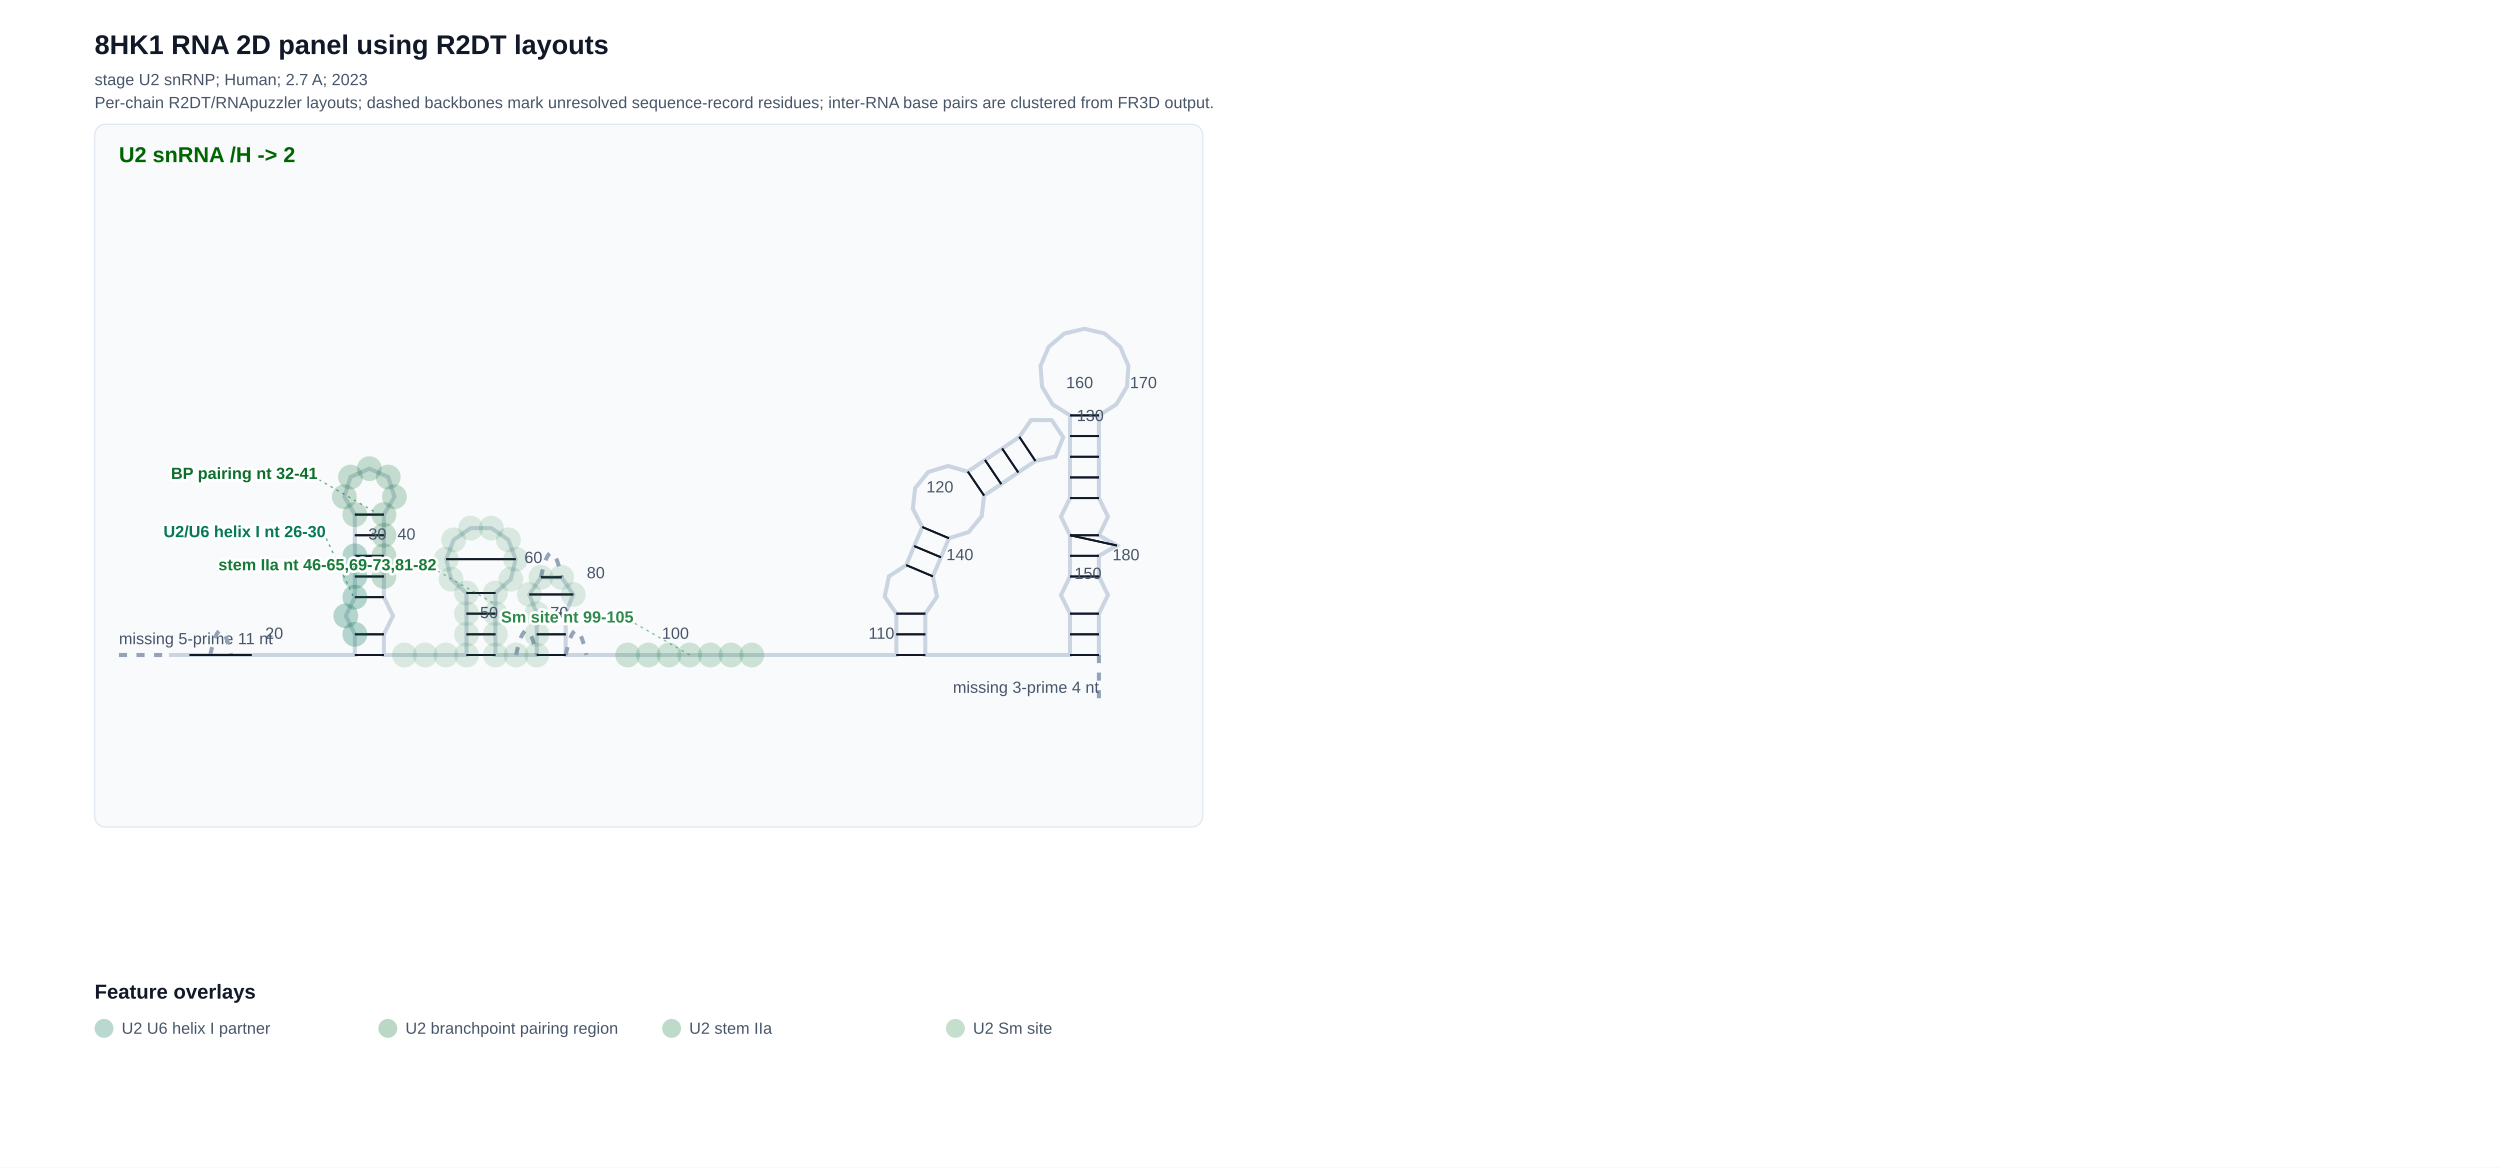
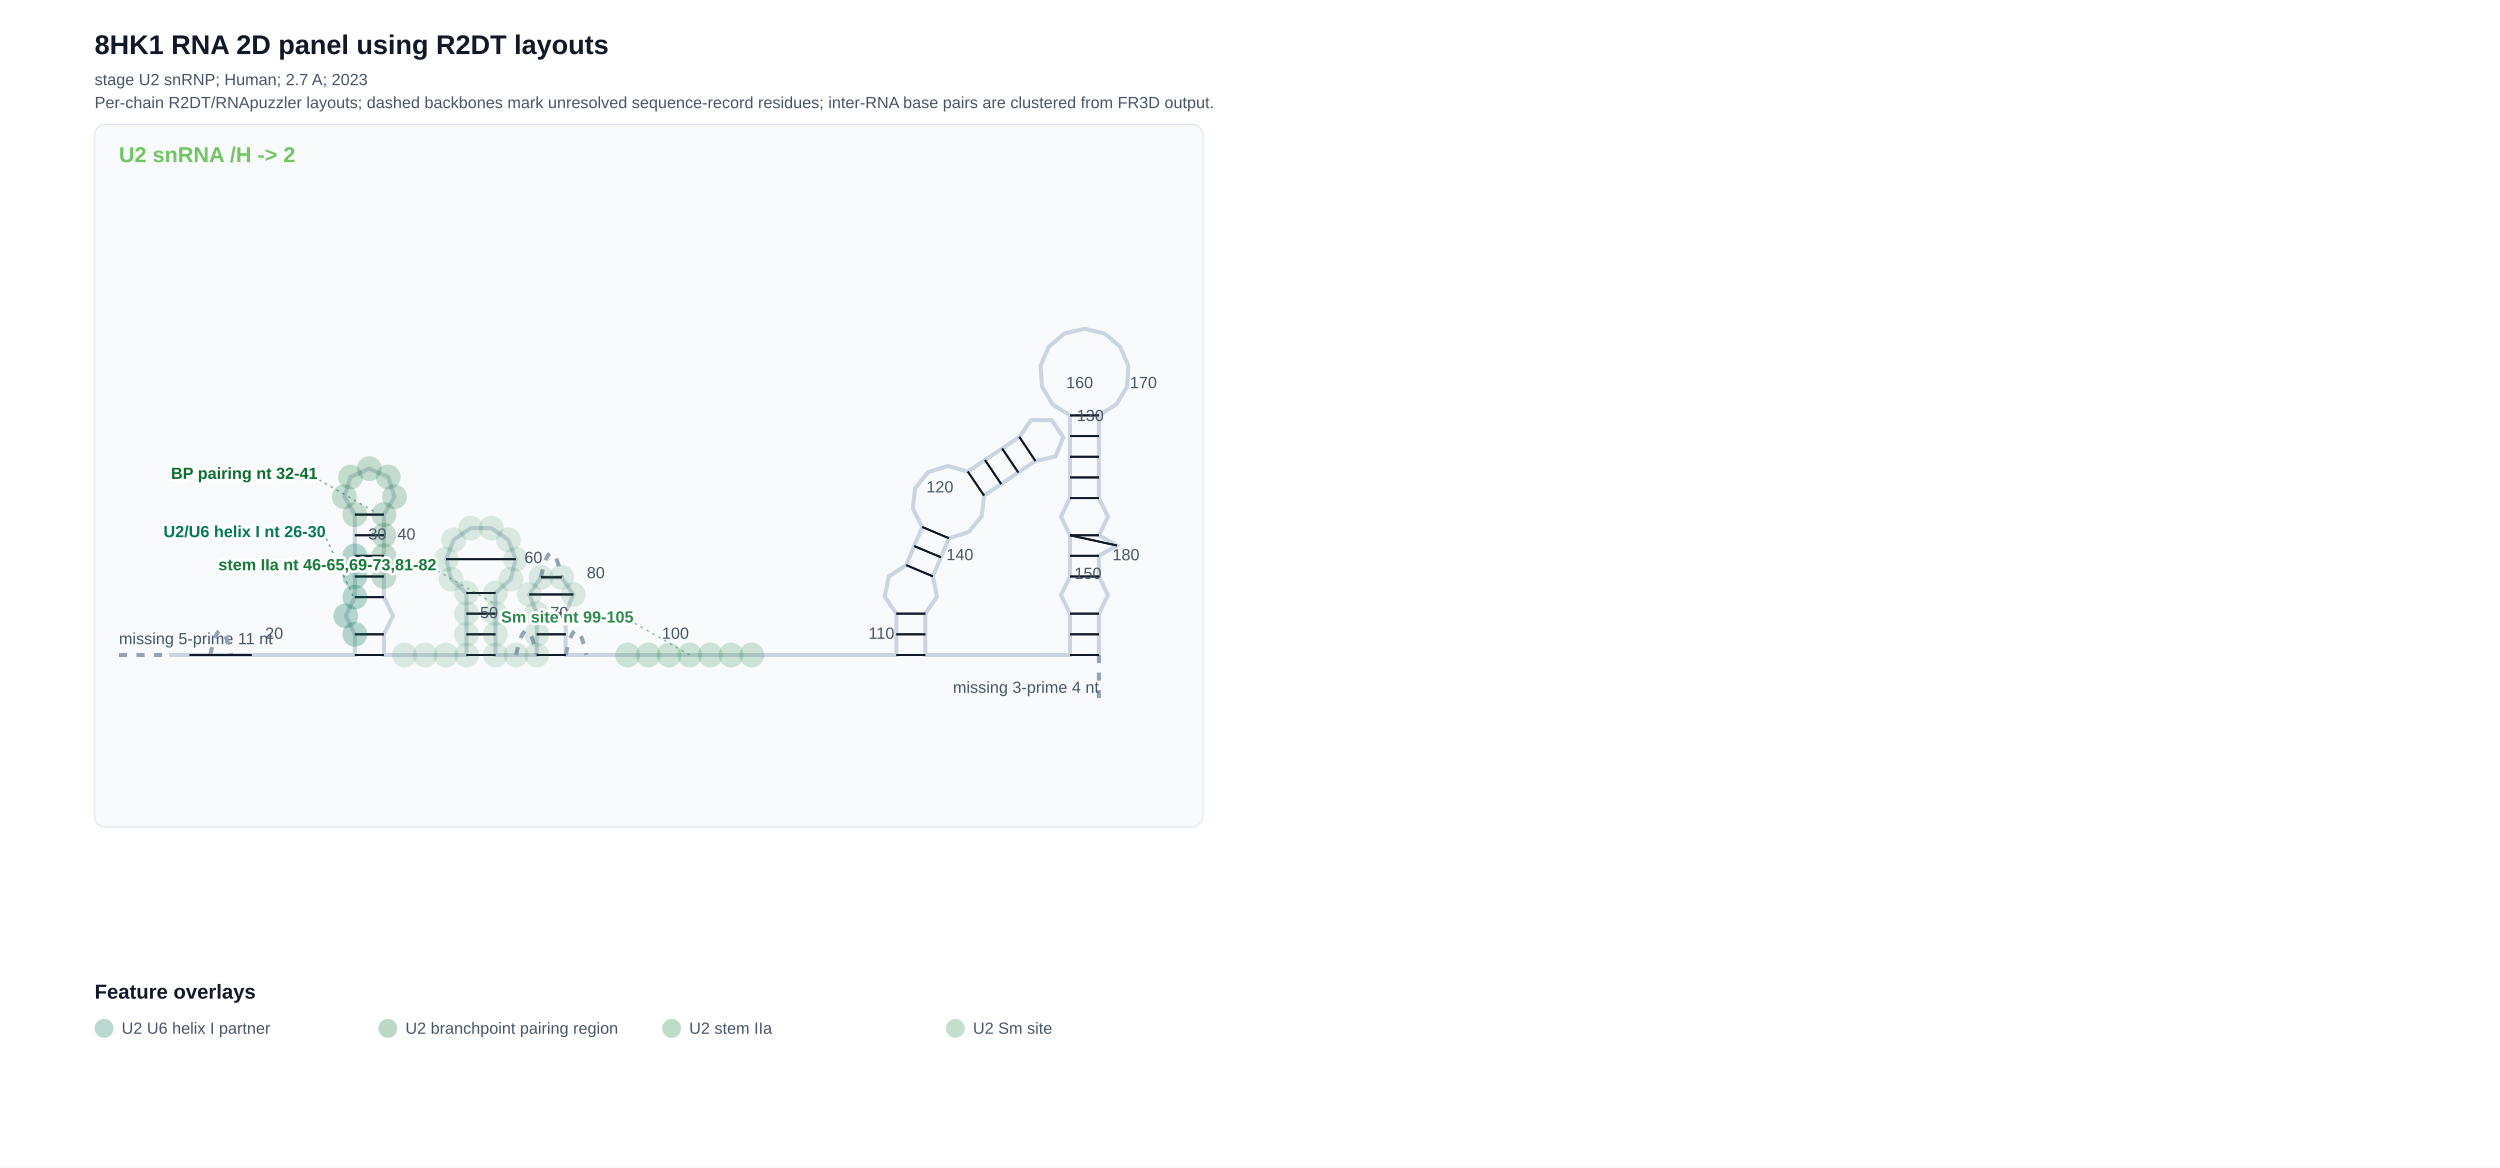
<svg xmlns="http://www.w3.org/2000/svg" width="1850" height="864" viewBox="0 0 1850 864">
  <style>
text{font-family:Arial,Helvetica,sans-serif} .base{font-size:12px;font-weight:700;text-anchor:middle;dominant-baseline:middle}
.label{font-size:20px;font-weight:700;fill:#111827}.small{font-size:12px;fill:#475569}.feature-label{font-size:12px;font-weight:700;paint-order:stroke;stroke:#fff;stroke-width:4px;stroke-linejoin:round}.feature-callout{stroke-width:1;stroke-dasharray:2 3;fill:none}.bp{stroke:#111827;stroke-width:1.4}.backbone{stroke:#cbd5e1;stroke-width:3;fill:none}.missing{stroke:#94a3b8;stroke-width:3;stroke-dasharray:6 7;fill:none}.inter{stroke:#64748b;stroke-dasharray:5 5;fill:none;opacity:.42}
</style>
  <rect width="100%" height="100%" fill="#ffffff" />
  <text x="70" y="40" class="label">8HK1 RNA 2D panel using R2DT layouts</text>
  <text x="70" y="63" class="small">stage U2 snRNP; Human; 2.7 A; 2023</text>
  <text x="70" y="80" class="small">Per-chain R2DT/RNApuzzler layouts; dashed backbones mark unresolved sequence-record residues; inter-RNA base pairs are clustered from FR3D output.</text>
  <rect x="70.0" y="92.0" width="820.0" height="520.0" rx="8" fill="#f8fafc" stroke="#e2e8f0" />
-   <text x="88.0" y="120.0" class="label" style="font-size:16px;fill:#006400">U2 snRNA /H -&gt; 2</text>
+   <text x="88.0" y="120.0" class="label" style="font-size:16px;fill:#71C562">U2 snRNA /H -&gt; 2</text>
  <polyline points="125.0,484.7 140.3,484.7 155.6,484.7 170.9,484.7 186.2,484.7 201.5,484.7 216.8,484.7 232.1,484.7 247.3,484.7 262.6,484.7 262.6,469.4 255.9,455.7 262.6,441.9 262.6,426.6 262.6,411.3 262.6,396.1 262.6,380.8 254.8,367.6 259.4,353.0 273.3,346.8 287.3,353.0 291.9,367.6 284.1,380.8 284.1,396.1 284.1,411.3 284.1,426.6 284.1,441.9 290.8,455.7 284.1,469.4 284.1,484.7 299.3,484.7 314.6,484.7 329.9,484.7 345.2,484.7 345.2,469.4 345.2,454.1 345.2,438.8 333.8,428.6 330.2,413.8 335.7,399.5 348.3,390.8 363.6,390.8 376.2,399.5 381.6,413.8 378.0,428.6 366.6,438.8 366.6,454.1 366.6,469.4 366.6,484.7 381.9,484.7 397.2,484.7 397.2,469.4 397.2,454.1 391.7,439.9 400.3,427.2 415.6,427.2 424.2,439.9 418.6,454.1 418.6,469.4 418.6,484.7 433.9,484.7 449.2,484.7 464.5,484.7 479.8,484.7 495.1,484.7 510.4,484.7 525.7,484.7 541.0,484.7 556.3,484.7 571.6,484.7 586.9,484.7 602.2,484.7 617.5,484.7 632.7,484.7 648.0,484.7 663.3,484.7 663.3,469.4 663.3,454.1 654.7,441.5 657.8,426.5 670.6,418.2 676.5,404.1 682.5,390.0 675.5,376.4 677.2,361.2 686.9,349.3 701.5,344.8 716.2,349.0 728.9,340.4 741.6,331.9 754.3,323.3 763.0,310.8 778.3,310.9 786.8,323.6 781.1,337.8 766.2,341.1 753.5,349.6 740.9,358.2 728.2,366.7 726.5,381.9 716.8,393.7 702.2,398.3 696.3,412.4 690.3,426.5 693.4,441.5 684.7,454.1 684.7,469.4 684.7,484.7 700.0,484.7 745.9,484.7 791.8,484.7 791.8,469.4 791.8,454.1 785.1,440.4 791.8,426.6 791.8,411.3 791.8,396.1 785.1,382.3 791.8,368.6 791.8,353.3 791.8,338.0 791.8,322.7 791.8,307.4 778.9,299.2 771.1,286.1 770.0,270.8 776.0,256.7 787.6,246.8 802.5,243.3 817.4,246.8 829.0,256.7 835.0,270.8 834.0,286.1 826.1,299.2 813.2,307.4 813.2,322.7 813.2,338.0 813.2,353.3 813.2,368.6 819.9,382.3 813.2,396.1 826.5,403.7 813.2,411.3 813.2,426.6 819.9,440.4 813.2,454.1 813.2,469.4 813.2,484.7" class="backbone" />
  <path d="M88.0,484.7 L125.0,484.7" class="missing" />
  <text x="88.0" y="476.7" text-anchor="start" class="small" fill="#64748b">missing 5-prime 11 nt</text>
  <path d="M813.2,484.7 L813.2,520.7" class="missing" />
  <text x="813.2" y="512.7" text-anchor="end" class="small" fill="#64748b">missing 3-prime 4 nt</text>
  <path d="M155.6,484.7 Q163.2,448.7 170.9,484.7" class="missing" />
  <path d="M381.9,484.7 Q389.6,448.7 397.2,484.7" class="missing" />
  <path d="M400.3,427.2 Q407.9,391.2 415.6,427.2" class="missing" />
  <path d="M418.6,484.7 Q426.3,448.7 433.9,484.7" class="missing" />
  <line x1="140.3" y1="484.7" x2="186.2" y2="484.7" class="bp" />
  <line x1="155.6" y1="484.7" x2="170.9" y2="484.7" class="bp" />
  <line x1="170.9" y1="484.7" x2="155.6" y2="484.7" class="bp" />
  <line x1="186.2" y1="484.7" x2="140.3" y2="484.7" class="bp" />
  <line x1="262.6" y1="484.7" x2="284.1" y2="484.7" class="bp" />
  <line x1="262.6" y1="469.4" x2="284.1" y2="469.4" class="bp" />
  <line x1="262.6" y1="441.9" x2="284.1" y2="441.9" class="bp" />
  <line x1="262.6" y1="426.6" x2="284.1" y2="426.6" class="bp" />
  <line x1="262.6" y1="411.3" x2="284.1" y2="411.3" class="bp" />
  <line x1="262.6" y1="396.1" x2="284.1" y2="396.1" class="bp" />
  <line x1="262.6" y1="380.8" x2="284.1" y2="380.8" class="bp" />
  <line x1="284.1" y1="380.8" x2="262.6" y2="380.8" class="bp" />
  <line x1="284.1" y1="396.1" x2="262.6" y2="396.1" class="bp" />
  <line x1="284.1" y1="411.3" x2="262.6" y2="411.3" class="bp" />
  <line x1="284.1" y1="426.6" x2="262.6" y2="426.6" class="bp" />
  <line x1="284.1" y1="441.9" x2="262.6" y2="441.9" class="bp" />
  <line x1="284.1" y1="469.4" x2="262.6" y2="469.4" class="bp" />
  <line x1="284.1" y1="484.7" x2="262.6" y2="484.7" class="bp" />
  <line x1="345.2" y1="484.7" x2="366.6" y2="484.7" class="bp" />
  <line x1="345.2" y1="469.4" x2="366.6" y2="469.4" class="bp" />
  <line x1="345.2" y1="454.1" x2="366.6" y2="454.1" class="bp" />
  <line x1="345.2" y1="438.8" x2="366.6" y2="438.8" class="bp" />
  <line x1="330.2" y1="413.8" x2="381.6" y2="413.8" class="bp" />
  <line x1="381.6" y1="413.8" x2="330.2" y2="413.8" class="bp" />
  <line x1="366.6" y1="438.8" x2="345.2" y2="438.8" class="bp" />
  <line x1="366.6" y1="454.1" x2="345.2" y2="454.1" class="bp" />
  <line x1="366.6" y1="469.4" x2="345.2" y2="469.4" class="bp" />
  <line x1="366.6" y1="484.7" x2="345.2" y2="484.7" class="bp" />
  <line x1="397.2" y1="484.7" x2="418.6" y2="484.7" class="bp" />
  <line x1="397.2" y1="469.4" x2="418.6" y2="469.4" class="bp" />
  <line x1="397.2" y1="454.1" x2="418.6" y2="454.1" class="bp" />
  <line x1="391.7" y1="439.9" x2="424.2" y2="439.9" class="bp" />
  <line x1="400.3" y1="427.2" x2="415.6" y2="427.2" class="bp" />
  <line x1="415.6" y1="427.2" x2="400.3" y2="427.2" class="bp" />
  <line x1="424.2" y1="439.9" x2="391.7" y2="439.9" class="bp" />
  <line x1="418.6" y1="454.1" x2="397.2" y2="454.1" class="bp" />
  <line x1="418.6" y1="469.4" x2="397.2" y2="469.4" class="bp" />
  <line x1="418.6" y1="484.7" x2="397.2" y2="484.7" class="bp" />
  <line x1="663.3" y1="484.7" x2="684.7" y2="484.7" class="bp" />
  <line x1="663.3" y1="469.4" x2="684.7" y2="469.4" class="bp" />
  <line x1="663.3" y1="454.1" x2="684.7" y2="454.1" class="bp" />
  <line x1="670.6" y1="418.2" x2="690.3" y2="426.5" class="bp" />
  <line x1="676.5" y1="404.1" x2="696.3" y2="412.4" class="bp" />
  <line x1="682.5" y1="390.0" x2="702.2" y2="398.3" class="bp" />
  <line x1="716.2" y1="349.0" x2="728.2" y2="366.7" class="bp" />
  <line x1="728.9" y1="340.4" x2="740.9" y2="358.2" class="bp" />
  <line x1="741.6" y1="331.9" x2="753.5" y2="349.6" class="bp" />
  <line x1="754.3" y1="323.3" x2="766.2" y2="341.1" class="bp" />
  <line x1="766.2" y1="341.1" x2="754.3" y2="323.3" class="bp" />
  <line x1="753.5" y1="349.6" x2="741.6" y2="331.9" class="bp" />
  <line x1="740.9" y1="358.2" x2="728.9" y2="340.4" class="bp" />
  <line x1="728.2" y1="366.7" x2="716.2" y2="349.0" class="bp" />
  <line x1="702.2" y1="398.3" x2="682.5" y2="390.0" class="bp" />
  <line x1="696.3" y1="412.4" x2="676.5" y2="404.1" class="bp" />
  <line x1="690.3" y1="426.5" x2="670.6" y2="418.2" class="bp" />
  <line x1="684.7" y1="454.1" x2="663.3" y2="454.1" class="bp" />
  <line x1="684.7" y1="469.4" x2="663.3" y2="469.4" class="bp" />
  <line x1="684.7" y1="484.7" x2="663.3" y2="484.7" class="bp" />
  <line x1="791.8" y1="484.7" x2="813.2" y2="484.7" class="bp" />
  <line x1="791.8" y1="469.4" x2="813.2" y2="469.4" class="bp" />
  <line x1="791.8" y1="454.1" x2="813.2" y2="454.1" class="bp" />
  <line x1="791.8" y1="426.6" x2="813.2" y2="426.6" class="bp" />
  <line x1="791.8" y1="411.3" x2="813.2" y2="411.3" class="bp" />
  <line x1="791.8" y1="396.1" x2="813.2" y2="396.1" class="bp" />
  <line x1="791.8" y1="396.1" x2="826.5" y2="403.7" class="bp" />
  <line x1="791.8" y1="368.6" x2="813.2" y2="368.6" class="bp" />
  <line x1="791.8" y1="353.3" x2="813.2" y2="353.3" class="bp" />
  <line x1="791.8" y1="338.0" x2="813.2" y2="338.0" class="bp" />
  <line x1="791.8" y1="322.7" x2="813.2" y2="322.7" class="bp" />
  <line x1="791.8" y1="307.4" x2="813.2" y2="307.4" class="bp" />
  <line x1="813.2" y1="307.4" x2="791.8" y2="307.4" class="bp" />
  <line x1="813.2" y1="322.7" x2="791.8" y2="322.7" class="bp" />
  <line x1="813.2" y1="338.0" x2="791.8" y2="338.0" class="bp" />
  <line x1="813.2" y1="353.3" x2="791.8" y2="353.3" class="bp" />
  <line x1="813.2" y1="368.6" x2="791.8" y2="368.6" class="bp" />
  <line x1="813.2" y1="396.1" x2="791.8" y2="396.1" class="bp" />
  <line x1="826.5" y1="403.7" x2="791.8" y2="396.1" class="bp" />
  <line x1="813.2" y1="411.3" x2="791.8" y2="411.3" class="bp" />
  <line x1="813.2" y1="426.6" x2="791.8" y2="426.6" class="bp" />
  <line x1="813.2" y1="454.1" x2="791.8" y2="454.1" class="bp" />
  <line x1="813.2" y1="469.4" x2="791.8" y2="469.4" class="bp" />
  <line x1="813.2" y1="484.7" x2="791.8" y2="484.7" class="bp" />
  <circle cx="262.6" cy="469.4" r="9.2" fill="#047857" opacity="0.28" />
  <circle cx="255.9" cy="455.7" r="9.2" fill="#047857" opacity="0.28" />
  <circle cx="262.6" cy="441.9" r="9.2" fill="#047857" opacity="0.28" />
  <circle cx="262.6" cy="426.6" r="9.2" fill="#047857" opacity="0.28" />
  <circle cx="262.6" cy="411.3" r="9.2" fill="#047857" opacity="0.28" />
  <circle cx="262.6" cy="380.8" r="9.2" fill="#0b6e2d" opacity="0.22" />
  <circle cx="254.8" cy="367.6" r="9.2" fill="#0b6e2d" opacity="0.22" />
  <circle cx="259.4" cy="353.0" r="9.2" fill="#0b6e2d" opacity="0.22" />
  <circle cx="273.3" cy="346.8" r="9.2" fill="#0b6e2d" opacity="0.22" />
  <circle cx="287.3" cy="353.0" r="9.2" fill="#0b6e2d" opacity="0.22" />
  <circle cx="291.9" cy="367.6" r="9.2" fill="#0b6e2d" opacity="0.22" />
  <circle cx="284.1" cy="380.8" r="9.2" fill="#0b6e2d" opacity="0.22" />
  <circle cx="284.1" cy="396.1" r="9.2" fill="#0b6e2d" opacity="0.22" />
  <circle cx="284.1" cy="411.3" r="9.2" fill="#0b6e2d" opacity="0.22" />
  <circle cx="284.1" cy="426.6" r="9.2" fill="#0b6e2d" opacity="0.22" />
  <circle cx="299.3" cy="484.7" r="9.2" fill="#167a38" opacity="0.14" />
  <circle cx="314.6" cy="484.7" r="9.2" fill="#167a38" opacity="0.14" />
  <circle cx="329.9" cy="484.7" r="9.2" fill="#167a38" opacity="0.14" />
  <circle cx="345.2" cy="484.7" r="9.2" fill="#167a38" opacity="0.14" />
  <circle cx="345.2" cy="469.4" r="9.2" fill="#167a38" opacity="0.14" />
  <circle cx="345.2" cy="454.1" r="9.2" fill="#167a38" opacity="0.14" />
  <circle cx="345.2" cy="438.8" r="9.2" fill="#167a38" opacity="0.14" />
  <circle cx="333.8" cy="428.6" r="9.2" fill="#167a38" opacity="0.14" />
  <circle cx="330.2" cy="413.8" r="9.2" fill="#167a38" opacity="0.14" />
  <circle cx="335.7" cy="399.5" r="9.2" fill="#167a38" opacity="0.14" />
  <circle cx="348.3" cy="390.8" r="9.2" fill="#167a38" opacity="0.14" />
  <circle cx="363.6" cy="390.8" r="9.2" fill="#167a38" opacity="0.14" />
  <circle cx="376.2" cy="399.5" r="9.2" fill="#167a38" opacity="0.14" />
  <circle cx="381.6" cy="413.8" r="9.2" fill="#167a38" opacity="0.14" />
  <circle cx="378.0" cy="428.6" r="9.2" fill="#167a38" opacity="0.14" />
  <circle cx="366.6" cy="438.8" r="9.2" fill="#167a38" opacity="0.14" />
  <circle cx="366.6" cy="454.1" r="9.2" fill="#167a38" opacity="0.14" />
  <circle cx="366.6" cy="469.4" r="9.2" fill="#167a38" opacity="0.14" />
  <circle cx="366.6" cy="484.7" r="9.2" fill="#167a38" opacity="0.14" />
  <circle cx="381.9" cy="484.7" r="9.2" fill="#167a38" opacity="0.14" />
  <circle cx="397.2" cy="484.7" r="9.2" fill="#167a38" opacity="0.14" />
  <circle cx="397.2" cy="469.4" r="9.2" fill="#167a38" opacity="0.14" />
  <circle cx="397.2" cy="454.1" r="9.2" fill="#167a38" opacity="0.14" />
  <circle cx="391.7" cy="439.9" r="9.2" fill="#167a38" opacity="0.14" />
  <circle cx="400.3" cy="427.2" r="9.2" fill="#167a38" opacity="0.14" />
  <circle cx="415.6" cy="427.2" r="9.2" fill="#167a38" opacity="0.14" />
  <circle cx="424.2" cy="439.9" r="9.2" fill="#167a38" opacity="0.14" />
  <circle cx="464.5" cy="484.7" r="9.2" fill="#2f8b4d" opacity="0.22" />
  <circle cx="479.8" cy="484.7" r="9.2" fill="#2f8b4d" opacity="0.22" />
  <circle cx="495.1" cy="484.7" r="9.2" fill="#2f8b4d" opacity="0.22" />
  <circle cx="510.4" cy="484.7" r="9.2" fill="#2f8b4d" opacity="0.22" />
  <circle cx="525.7" cy="484.7" r="9.2" fill="#2f8b4d" opacity="0.22" />
  <circle cx="541.0" cy="484.7" r="9.2" fill="#2f8b4d" opacity="0.22" />
  <circle cx="556.3" cy="484.7" r="9.2" fill="#2f8b4d" opacity="0.22" />
-   <text x="125.0" y="484.7" class="base" fill="#006400" />
-   <text x="140.3" y="484.7" class="base" fill="#006400" />
-   <text x="155.6" y="484.7" class="base" fill="#006400" />
-   <text x="170.9" y="484.7" class="base" fill="#006400" />
-   <text x="186.2" y="484.7" class="base" fill="#006400" />
+   <text x="125.0" y="484.7" class="base" fill="#71C562" />
+   <text x="140.3" y="484.7" class="base" fill="#71C562" />
+   <text x="155.6" y="484.7" class="base" fill="#71C562" />
+   <text x="170.9" y="484.7" class="base" fill="#71C562" />
+   <text x="186.2" y="484.7" class="base" fill="#71C562" />
  <text x="196.2" y="472.7" class="small" fill="#94a3b8">20</text>
-   <text x="201.5" y="484.7" class="base" fill="#006400" />
-   <text x="216.8" y="484.7" class="base" fill="#006400" />
-   <text x="232.1" y="484.7" class="base" fill="#006400" />
-   <text x="247.3" y="484.7" class="base" fill="#006400" />
-   <text x="262.6" y="484.7" class="base" fill="#006400" />
-   <text x="262.6" y="469.4" class="base" fill="#006400" />
-   <text x="255.9" y="455.7" class="base" fill="#006400" />
-   <text x="262.6" y="441.9" class="base" fill="#006400" />
-   <text x="262.6" y="426.6" class="base" fill="#006400" />
-   <text x="262.6" y="411.3" class="base" fill="#006400" />
+   <text x="201.5" y="484.7" class="base" fill="#71C562" />
+   <text x="216.8" y="484.7" class="base" fill="#71C562" />
+   <text x="232.1" y="484.7" class="base" fill="#71C562" />
+   <text x="247.3" y="484.7" class="base" fill="#71C562" />
+   <text x="262.6" y="484.7" class="base" fill="#71C562" />
+   <text x="262.6" y="469.4" class="base" fill="#71C562" />
+   <text x="255.9" y="455.7" class="base" fill="#71C562" />
+   <text x="262.6" y="441.9" class="base" fill="#71C562" />
+   <text x="262.6" y="426.6" class="base" fill="#71C562" />
+   <text x="262.6" y="411.3" class="base" fill="#71C562" />
  <text x="272.6" y="399.3" class="small" fill="#94a3b8">30</text>
-   <text x="262.6" y="396.1" class="base" fill="#006400" />
-   <text x="262.6" y="380.8" class="base" fill="#006400" />
-   <text x="254.8" y="367.6" class="base" fill="#006400" />
-   <text x="259.4" y="353.0" class="base" fill="#006400" />
-   <text x="273.3" y="346.8" class="base" fill="#006400" />
-   <text x="287.3" y="353.0" class="base" fill="#006400" />
-   <text x="291.9" y="367.6" class="base" fill="#006400" />
-   <text x="284.1" y="380.8" class="base" fill="#006400" />
-   <text x="284.1" y="396.1" class="base" fill="#006400" />
-   <text x="284.1" y="411.3" class="base" fill="#006400" />
+   <text x="262.6" y="396.1" class="base" fill="#71C562" />
+   <text x="262.6" y="380.8" class="base" fill="#71C562" />
+   <text x="254.8" y="367.6" class="base" fill="#71C562" />
+   <text x="259.4" y="353.0" class="base" fill="#71C562" />
+   <text x="273.3" y="346.8" class="base" fill="#71C562" />
+   <text x="287.3" y="353.0" class="base" fill="#71C562" />
+   <text x="291.9" y="367.6" class="base" fill="#71C562" />
+   <text x="284.1" y="380.8" class="base" fill="#71C562" />
+   <text x="284.1" y="396.1" class="base" fill="#71C562" />
+   <text x="284.1" y="411.3" class="base" fill="#71C562" />
  <text x="294.1" y="399.3" class="small" fill="#94a3b8">40</text>
-   <text x="284.1" y="426.6" class="base" fill="#006400" />
-   <text x="284.1" y="441.9" class="base" fill="#006400" />
-   <text x="290.8" y="455.7" class="base" fill="#006400" />
-   <text x="284.1" y="469.4" class="base" fill="#006400" />
-   <text x="284.1" y="484.7" class="base" fill="#006400" />
-   <text x="299.3" y="484.7" class="base" fill="#006400" />
-   <text x="314.6" y="484.7" class="base" fill="#006400" />
-   <text x="329.9" y="484.7" class="base" fill="#006400" />
-   <text x="345.2" y="484.7" class="base" fill="#006400" />
-   <text x="345.2" y="469.4" class="base" fill="#006400" />
+   <text x="284.1" y="426.6" class="base" fill="#71C562" />
+   <text x="284.1" y="441.9" class="base" fill="#71C562" />
+   <text x="290.8" y="455.7" class="base" fill="#71C562" />
+   <text x="284.1" y="469.4" class="base" fill="#71C562" />
+   <text x="284.1" y="484.7" class="base" fill="#71C562" />
+   <text x="299.3" y="484.7" class="base" fill="#71C562" />
+   <text x="314.6" y="484.7" class="base" fill="#71C562" />
+   <text x="329.9" y="484.7" class="base" fill="#71C562" />
+   <text x="345.2" y="484.7" class="base" fill="#71C562" />
+   <text x="345.2" y="469.4" class="base" fill="#71C562" />
  <text x="355.2" y="457.4" class="small" fill="#94a3b8">50</text>
-   <text x="345.2" y="454.1" class="base" fill="#006400" />
-   <text x="345.2" y="438.8" class="base" fill="#006400" />
-   <text x="333.8" y="428.6" class="base" fill="#006400" />
-   <text x="330.2" y="413.8" class="base" fill="#006400" />
-   <text x="335.7" y="399.5" class="base" fill="#006400" />
-   <text x="348.3" y="390.8" class="base" fill="#006400" />
-   <text x="363.6" y="390.8" class="base" fill="#006400" />
-   <text x="376.2" y="399.5" class="base" fill="#006400" />
-   <text x="381.6" y="413.8" class="base" fill="#006400" />
-   <text x="378.0" y="428.6" class="base" fill="#006400" />
+   <text x="345.2" y="454.1" class="base" fill="#71C562" />
+   <text x="345.2" y="438.8" class="base" fill="#71C562" />
+   <text x="333.8" y="428.6" class="base" fill="#71C562" />
+   <text x="330.2" y="413.8" class="base" fill="#71C562" />
+   <text x="335.7" y="399.5" class="base" fill="#71C562" />
+   <text x="348.3" y="390.8" class="base" fill="#71C562" />
+   <text x="363.6" y="390.8" class="base" fill="#71C562" />
+   <text x="376.2" y="399.5" class="base" fill="#71C562" />
+   <text x="381.6" y="413.8" class="base" fill="#71C562" />
+   <text x="378.0" y="428.6" class="base" fill="#71C562" />
  <text x="388.0" y="416.6" class="small" fill="#94a3b8">60</text>
-   <text x="366.6" y="438.8" class="base" fill="#006400" />
-   <text x="366.6" y="454.1" class="base" fill="#006400" />
-   <text x="366.6" y="469.4" class="base" fill="#006400" />
-   <text x="366.6" y="484.7" class="base" fill="#006400" />
-   <text x="381.9" y="484.7" class="base" fill="#006400" />
-   <text x="397.2" y="484.7" class="base" fill="#006400" />
-   <text x="397.2" y="469.4" class="base" fill="#006400" />
+   <text x="366.6" y="438.8" class="base" fill="#71C562" />
+   <text x="366.6" y="454.1" class="base" fill="#71C562" />
+   <text x="366.6" y="469.4" class="base" fill="#71C562" />
+   <text x="366.6" y="484.7" class="base" fill="#71C562" />
+   <text x="381.9" y="484.7" class="base" fill="#71C562" />
+   <text x="397.2" y="484.7" class="base" fill="#71C562" />
+   <text x="397.2" y="469.4" class="base" fill="#71C562" />
  <text x="407.2" y="457.4" class="small" fill="#94a3b8">70</text>
-   <text x="397.2" y="454.1" class="base" fill="#006400" />
-   <text x="391.7" y="439.9" class="base" fill="#006400" />
-   <text x="400.3" y="427.2" class="base" fill="#006400" />
-   <text x="415.6" y="427.2" class="base" fill="#006400" />
-   <text x="424.2" y="439.9" class="base" fill="#006400" />
+   <text x="397.2" y="454.1" class="base" fill="#71C562" />
+   <text x="391.7" y="439.9" class="base" fill="#71C562" />
+   <text x="400.3" y="427.2" class="base" fill="#71C562" />
+   <text x="415.6" y="427.2" class="base" fill="#71C562" />
+   <text x="424.2" y="439.9" class="base" fill="#71C562" />
  <text x="434.2" y="427.9" class="small" fill="#94a3b8">80</text>
-   <text x="418.6" y="454.1" class="base" fill="#006400" />
-   <text x="418.6" y="469.4" class="base" fill="#006400" />
-   <text x="418.6" y="484.7" class="base" fill="#006400" />
-   <text x="433.9" y="484.7" class="base" fill="#006400" />
-   <text x="449.2" y="484.7" class="base" fill="#006400" />
-   <text x="464.5" y="484.7" class="base" fill="#006400" />
-   <text x="479.8" y="484.7" class="base" fill="#006400" />
+   <text x="418.6" y="454.1" class="base" fill="#71C562" />
+   <text x="418.6" y="469.4" class="base" fill="#71C562" />
+   <text x="418.6" y="484.7" class="base" fill="#71C562" />
+   <text x="433.9" y="484.7" class="base" fill="#71C562" />
+   <text x="449.2" y="484.7" class="base" fill="#71C562" />
+   <text x="464.5" y="484.7" class="base" fill="#71C562" />
+   <text x="479.8" y="484.7" class="base" fill="#71C562" />
  <text x="489.8" y="472.7" class="small" fill="#94a3b8">100</text>
-   <text x="495.1" y="484.7" class="base" fill="#006400" />
-   <text x="510.4" y="484.7" class="base" fill="#006400" />
-   <text x="525.7" y="484.7" class="base" fill="#006400" />
-   <text x="541.0" y="484.7" class="base" fill="#006400" />
-   <text x="556.3" y="484.7" class="base" fill="#006400" />
-   <text x="571.6" y="484.7" class="base" fill="#006400" />
-   <text x="586.9" y="484.7" class="base" fill="#006400" />
-   <text x="602.2" y="484.7" class="base" fill="#006400" />
-   <text x="617.5" y="484.7" class="base" fill="#006400" />
-   <text x="632.7" y="484.7" class="base" fill="#006400" />
+   <text x="495.1" y="484.7" class="base" fill="#71C562" />
+   <text x="510.4" y="484.7" class="base" fill="#71C562" />
+   <text x="525.7" y="484.7" class="base" fill="#71C562" />
+   <text x="541.0" y="484.7" class="base" fill="#71C562" />
+   <text x="556.3" y="484.7" class="base" fill="#71C562" />
+   <text x="571.6" y="484.7" class="base" fill="#71C562" />
+   <text x="586.9" y="484.7" class="base" fill="#71C562" />
+   <text x="602.2" y="484.7" class="base" fill="#71C562" />
+   <text x="617.5" y="484.7" class="base" fill="#71C562" />
+   <text x="632.7" y="484.7" class="base" fill="#71C562" />
  <text x="642.7" y="472.7" class="small" fill="#94a3b8">110</text>
-   <text x="648.0" y="484.7" class="base" fill="#006400" />
-   <text x="663.3" y="484.7" class="base" fill="#006400" />
-   <text x="663.3" y="469.4" class="base" fill="#006400" />
-   <text x="663.3" y="454.1" class="base" fill="#006400" />
-   <text x="654.7" y="441.5" class="base" fill="#006400" />
-   <text x="657.8" y="426.5" class="base" fill="#006400" />
-   <text x="670.6" y="418.2" class="base" fill="#006400" />
-   <text x="676.5" y="404.1" class="base" fill="#006400" />
-   <text x="682.5" y="390.0" class="base" fill="#006400" />
-   <text x="675.5" y="376.4" class="base" fill="#006400" />
+   <text x="648.0" y="484.7" class="base" fill="#71C562" />
+   <text x="663.3" y="484.7" class="base" fill="#71C562" />
+   <text x="663.3" y="469.4" class="base" fill="#71C562" />
+   <text x="663.3" y="454.1" class="base" fill="#71C562" />
+   <text x="654.7" y="441.5" class="base" fill="#71C562" />
+   <text x="657.8" y="426.5" class="base" fill="#71C562" />
+   <text x="670.6" y="418.2" class="base" fill="#71C562" />
+   <text x="676.5" y="404.1" class="base" fill="#71C562" />
+   <text x="682.5" y="390.0" class="base" fill="#71C562" />
+   <text x="675.5" y="376.4" class="base" fill="#71C562" />
  <text x="685.5" y="364.4" class="small" fill="#94a3b8">120</text>
-   <text x="677.2" y="361.2" class="base" fill="#006400" />
-   <text x="686.9" y="349.3" class="base" fill="#006400" />
-   <text x="701.5" y="344.8" class="base" fill="#006400" />
-   <text x="716.2" y="349.0" class="base" fill="#006400" />
-   <text x="728.9" y="340.4" class="base" fill="#006400" />
-   <text x="741.6" y="331.9" class="base" fill="#006400" />
-   <text x="754.3" y="323.3" class="base" fill="#006400" />
-   <text x="763.0" y="310.8" class="base" fill="#006400" />
-   <text x="778.3" y="310.9" class="base" fill="#006400" />
-   <text x="786.8" y="323.6" class="base" fill="#006400" />
+   <text x="677.2" y="361.2" class="base" fill="#71C562" />
+   <text x="686.9" y="349.3" class="base" fill="#71C562" />
+   <text x="701.5" y="344.8" class="base" fill="#71C562" />
+   <text x="716.2" y="349.0" class="base" fill="#71C562" />
+   <text x="728.9" y="340.4" class="base" fill="#71C562" />
+   <text x="741.6" y="331.9" class="base" fill="#71C562" />
+   <text x="754.3" y="323.3" class="base" fill="#71C562" />
+   <text x="763.0" y="310.8" class="base" fill="#71C562" />
+   <text x="778.3" y="310.9" class="base" fill="#71C562" />
+   <text x="786.8" y="323.6" class="base" fill="#71C562" />
  <text x="796.8" y="311.6" class="small" fill="#94a3b8">130</text>
-   <text x="781.1" y="337.8" class="base" fill="#006400" />
-   <text x="766.2" y="341.1" class="base" fill="#006400" />
-   <text x="753.5" y="349.6" class="base" fill="#006400" />
-   <text x="740.9" y="358.2" class="base" fill="#006400" />
-   <text x="728.2" y="366.7" class="base" fill="#006400" />
-   <text x="726.5" y="381.9" class="base" fill="#006400" />
-   <text x="716.8" y="393.7" class="base" fill="#006400" />
-   <text x="702.2" y="398.3" class="base" fill="#006400" />
-   <text x="696.3" y="412.4" class="base" fill="#006400" />
-   <text x="690.3" y="426.5" class="base" fill="#006400" />
+   <text x="781.1" y="337.8" class="base" fill="#71C562" />
+   <text x="766.2" y="341.1" class="base" fill="#71C562" />
+   <text x="753.5" y="349.6" class="base" fill="#71C562" />
+   <text x="740.9" y="358.2" class="base" fill="#71C562" />
+   <text x="728.2" y="366.7" class="base" fill="#71C562" />
+   <text x="726.5" y="381.9" class="base" fill="#71C562" />
+   <text x="716.8" y="393.7" class="base" fill="#71C562" />
+   <text x="702.2" y="398.3" class="base" fill="#71C562" />
+   <text x="696.3" y="412.4" class="base" fill="#71C562" />
+   <text x="690.3" y="426.5" class="base" fill="#71C562" />
  <text x="700.3" y="414.5" class="small" fill="#94a3b8">140</text>
-   <text x="693.4" y="441.5" class="base" fill="#006400" />
-   <text x="684.7" y="454.1" class="base" fill="#006400" />
-   <text x="684.7" y="469.4" class="base" fill="#006400" />
-   <text x="684.7" y="484.7" class="base" fill="#006400" />
-   <text x="700.0" y="484.7" class="base" fill="#006400" />
-   <text x="745.9" y="484.7" class="base" fill="#006400" />
-   <text x="791.8" y="484.7" class="base" fill="#006400" />
-   <text x="791.8" y="469.4" class="base" fill="#006400" />
-   <text x="791.8" y="454.1" class="base" fill="#006400" />
-   <text x="785.1" y="440.4" class="base" fill="#006400" />
+   <text x="693.4" y="441.5" class="base" fill="#71C562" />
+   <text x="684.7" y="454.1" class="base" fill="#71C562" />
+   <text x="684.7" y="469.4" class="base" fill="#71C562" />
+   <text x="684.7" y="484.7" class="base" fill="#71C562" />
+   <text x="700.0" y="484.7" class="base" fill="#71C562" />
+   <text x="745.9" y="484.7" class="base" fill="#71C562" />
+   <text x="791.8" y="484.7" class="base" fill="#71C562" />
+   <text x="791.8" y="469.4" class="base" fill="#71C562" />
+   <text x="791.8" y="454.1" class="base" fill="#71C562" />
+   <text x="785.1" y="440.4" class="base" fill="#71C562" />
  <text x="795.1" y="428.4" class="small" fill="#94a3b8">150</text>
-   <text x="791.8" y="426.6" class="base" fill="#006400" />
-   <text x="791.8" y="411.3" class="base" fill="#006400" />
-   <text x="791.8" y="396.1" class="base" fill="#006400" />
-   <text x="785.1" y="382.3" class="base" fill="#006400" />
-   <text x="791.8" y="368.6" class="base" fill="#006400" />
-   <text x="791.8" y="353.3" class="base" fill="#006400" />
-   <text x="791.8" y="338.0" class="base" fill="#006400" />
-   <text x="791.8" y="322.7" class="base" fill="#006400" />
-   <text x="791.8" y="307.4" class="base" fill="#006400" />
-   <text x="778.9" y="299.2" class="base" fill="#006400" />
+   <text x="791.8" y="426.6" class="base" fill="#71C562" />
+   <text x="791.8" y="411.3" class="base" fill="#71C562" />
+   <text x="791.8" y="396.1" class="base" fill="#71C562" />
+   <text x="785.1" y="382.3" class="base" fill="#71C562" />
+   <text x="791.8" y="368.6" class="base" fill="#71C562" />
+   <text x="791.8" y="353.3" class="base" fill="#71C562" />
+   <text x="791.8" y="338.0" class="base" fill="#71C562" />
+   <text x="791.8" y="322.7" class="base" fill="#71C562" />
+   <text x="791.8" y="307.4" class="base" fill="#71C562" />
+   <text x="778.9" y="299.2" class="base" fill="#71C562" />
  <text x="788.9" y="287.2" class="small" fill="#94a3b8">160</text>
-   <text x="771.1" y="286.1" class="base" fill="#006400" />
-   <text x="770.0" y="270.8" class="base" fill="#006400" />
-   <text x="776.0" y="256.7" class="base" fill="#006400" />
-   <text x="787.6" y="246.8" class="base" fill="#006400" />
-   <text x="802.5" y="243.3" class="base" fill="#006400" />
-   <text x="817.4" y="246.8" class="base" fill="#006400" />
-   <text x="829.0" y="256.7" class="base" fill="#006400" />
-   <text x="835.0" y="270.8" class="base" fill="#006400" />
-   <text x="834.0" y="286.1" class="base" fill="#006400" />
-   <text x="826.1" y="299.2" class="base" fill="#006400" />
+   <text x="771.1" y="286.1" class="base" fill="#71C562" />
+   <text x="770.0" y="270.8" class="base" fill="#71C562" />
+   <text x="776.0" y="256.7" class="base" fill="#71C562" />
+   <text x="787.6" y="246.8" class="base" fill="#71C562" />
+   <text x="802.5" y="243.3" class="base" fill="#71C562" />
+   <text x="817.4" y="246.8" class="base" fill="#71C562" />
+   <text x="829.0" y="256.7" class="base" fill="#71C562" />
+   <text x="835.0" y="270.8" class="base" fill="#71C562" />
+   <text x="834.0" y="286.1" class="base" fill="#71C562" />
+   <text x="826.1" y="299.2" class="base" fill="#71C562" />
  <text x="836.1" y="287.2" class="small" fill="#94a3b8">170</text>
-   <text x="813.2" y="307.4" class="base" fill="#006400" />
-   <text x="813.2" y="322.7" class="base" fill="#006400" />
-   <text x="813.2" y="338.0" class="base" fill="#006400" />
-   <text x="813.2" y="353.3" class="base" fill="#006400" />
-   <text x="813.2" y="368.6" class="base" fill="#006400" />
-   <text x="819.9" y="382.3" class="base" fill="#006400" />
-   <text x="813.2" y="396.1" class="base" fill="#006400" />
-   <text x="826.5" y="403.7" class="base" fill="#006400" />
-   <text x="813.2" y="411.3" class="base" fill="#006400" />
-   <text x="813.2" y="426.6" class="base" fill="#006400" />
+   <text x="813.2" y="307.4" class="base" fill="#71C562" />
+   <text x="813.2" y="322.7" class="base" fill="#71C562" />
+   <text x="813.2" y="338.0" class="base" fill="#71C562" />
+   <text x="813.2" y="353.3" class="base" fill="#71C562" />
+   <text x="813.2" y="368.6" class="base" fill="#71C562" />
+   <text x="819.9" y="382.3" class="base" fill="#71C562" />
+   <text x="813.2" y="396.1" class="base" fill="#71C562" />
+   <text x="826.5" y="403.7" class="base" fill="#71C562" />
+   <text x="813.2" y="411.3" class="base" fill="#71C562" />
+   <text x="813.2" y="426.6" class="base" fill="#71C562" />
  <text x="823.2" y="414.6" class="small" fill="#94a3b8">180</text>
-   <text x="819.9" y="440.4" class="base" fill="#006400" />
-   <text x="813.2" y="454.1" class="base" fill="#006400" />
-   <text x="813.2" y="469.4" class="base" fill="#006400" />
-   <text x="813.2" y="484.7" class="base" fill="#006400" />
+   <text x="819.9" y="440.4" class="base" fill="#71C562" />
+   <text x="813.2" y="454.1" class="base" fill="#71C562" />
+   <text x="813.2" y="469.4" class="base" fill="#71C562" />
+   <text x="813.2" y="484.7" class="base" fill="#71C562" />
  <path d="M261.3,441.0 L241.0,397.5" class="feature-callout" stroke="#047857" opacity="0.60" />
  <text x="241.0" y="397.5" class="feature-label" text-anchor="end" fill="#047857">U2/U6 helix I nt 26-30</text>
  <path d="M276.6,378.4 L235.0,354.4" class="feature-callout" stroke="#0b6e2d" opacity="0.54" />
  <text x="235.0" y="354.4" class="feature-label" text-anchor="end" fill="#0b6e2d">BP pairing nt 32-41</text>
  <path d="M364.6,446.0 L323.0,422.0" class="feature-callout" stroke="#167a38" opacity="0.46" />
  <text x="323.0" y="422.0" class="feature-label" text-anchor="end" fill="#167a38">stem IIa nt 46-65,69-73,81-82</text>
  <path d="M510.4,484.7 L468.8,460.7" class="feature-callout" stroke="#2f8b4d" opacity="0.54" />
  <text x="468.8" y="460.7" class="feature-label" text-anchor="end" fill="#2f8b4d">Sm site nt 99-105</text>
  <text x="70" y="739.0" class="label" style="font-size:15px">Feature overlays</text>
  <circle cx="77.0" cy="761.0" r="7" fill="#047857" opacity="0.28" />
  <text x="90.0" y="765.0" class="small">U2 U6 helix I partner</text>
  <circle cx="287.0" cy="761.0" r="7" fill="#0b6e2d" opacity="0.28" />
  <text x="300.0" y="765.0" class="small">U2 branchpoint pairing region</text>
  <circle cx="497.0" cy="761.0" r="7" fill="#167a38" opacity="0.28" />
  <text x="510.0" y="765.0" class="small">U2 stem IIa</text>
  <circle cx="707.0" cy="761.0" r="7" fill="#2f8b4d" opacity="0.28" />
  <text x="720.0" y="765.0" class="small">U2 Sm site</text>
</svg>
